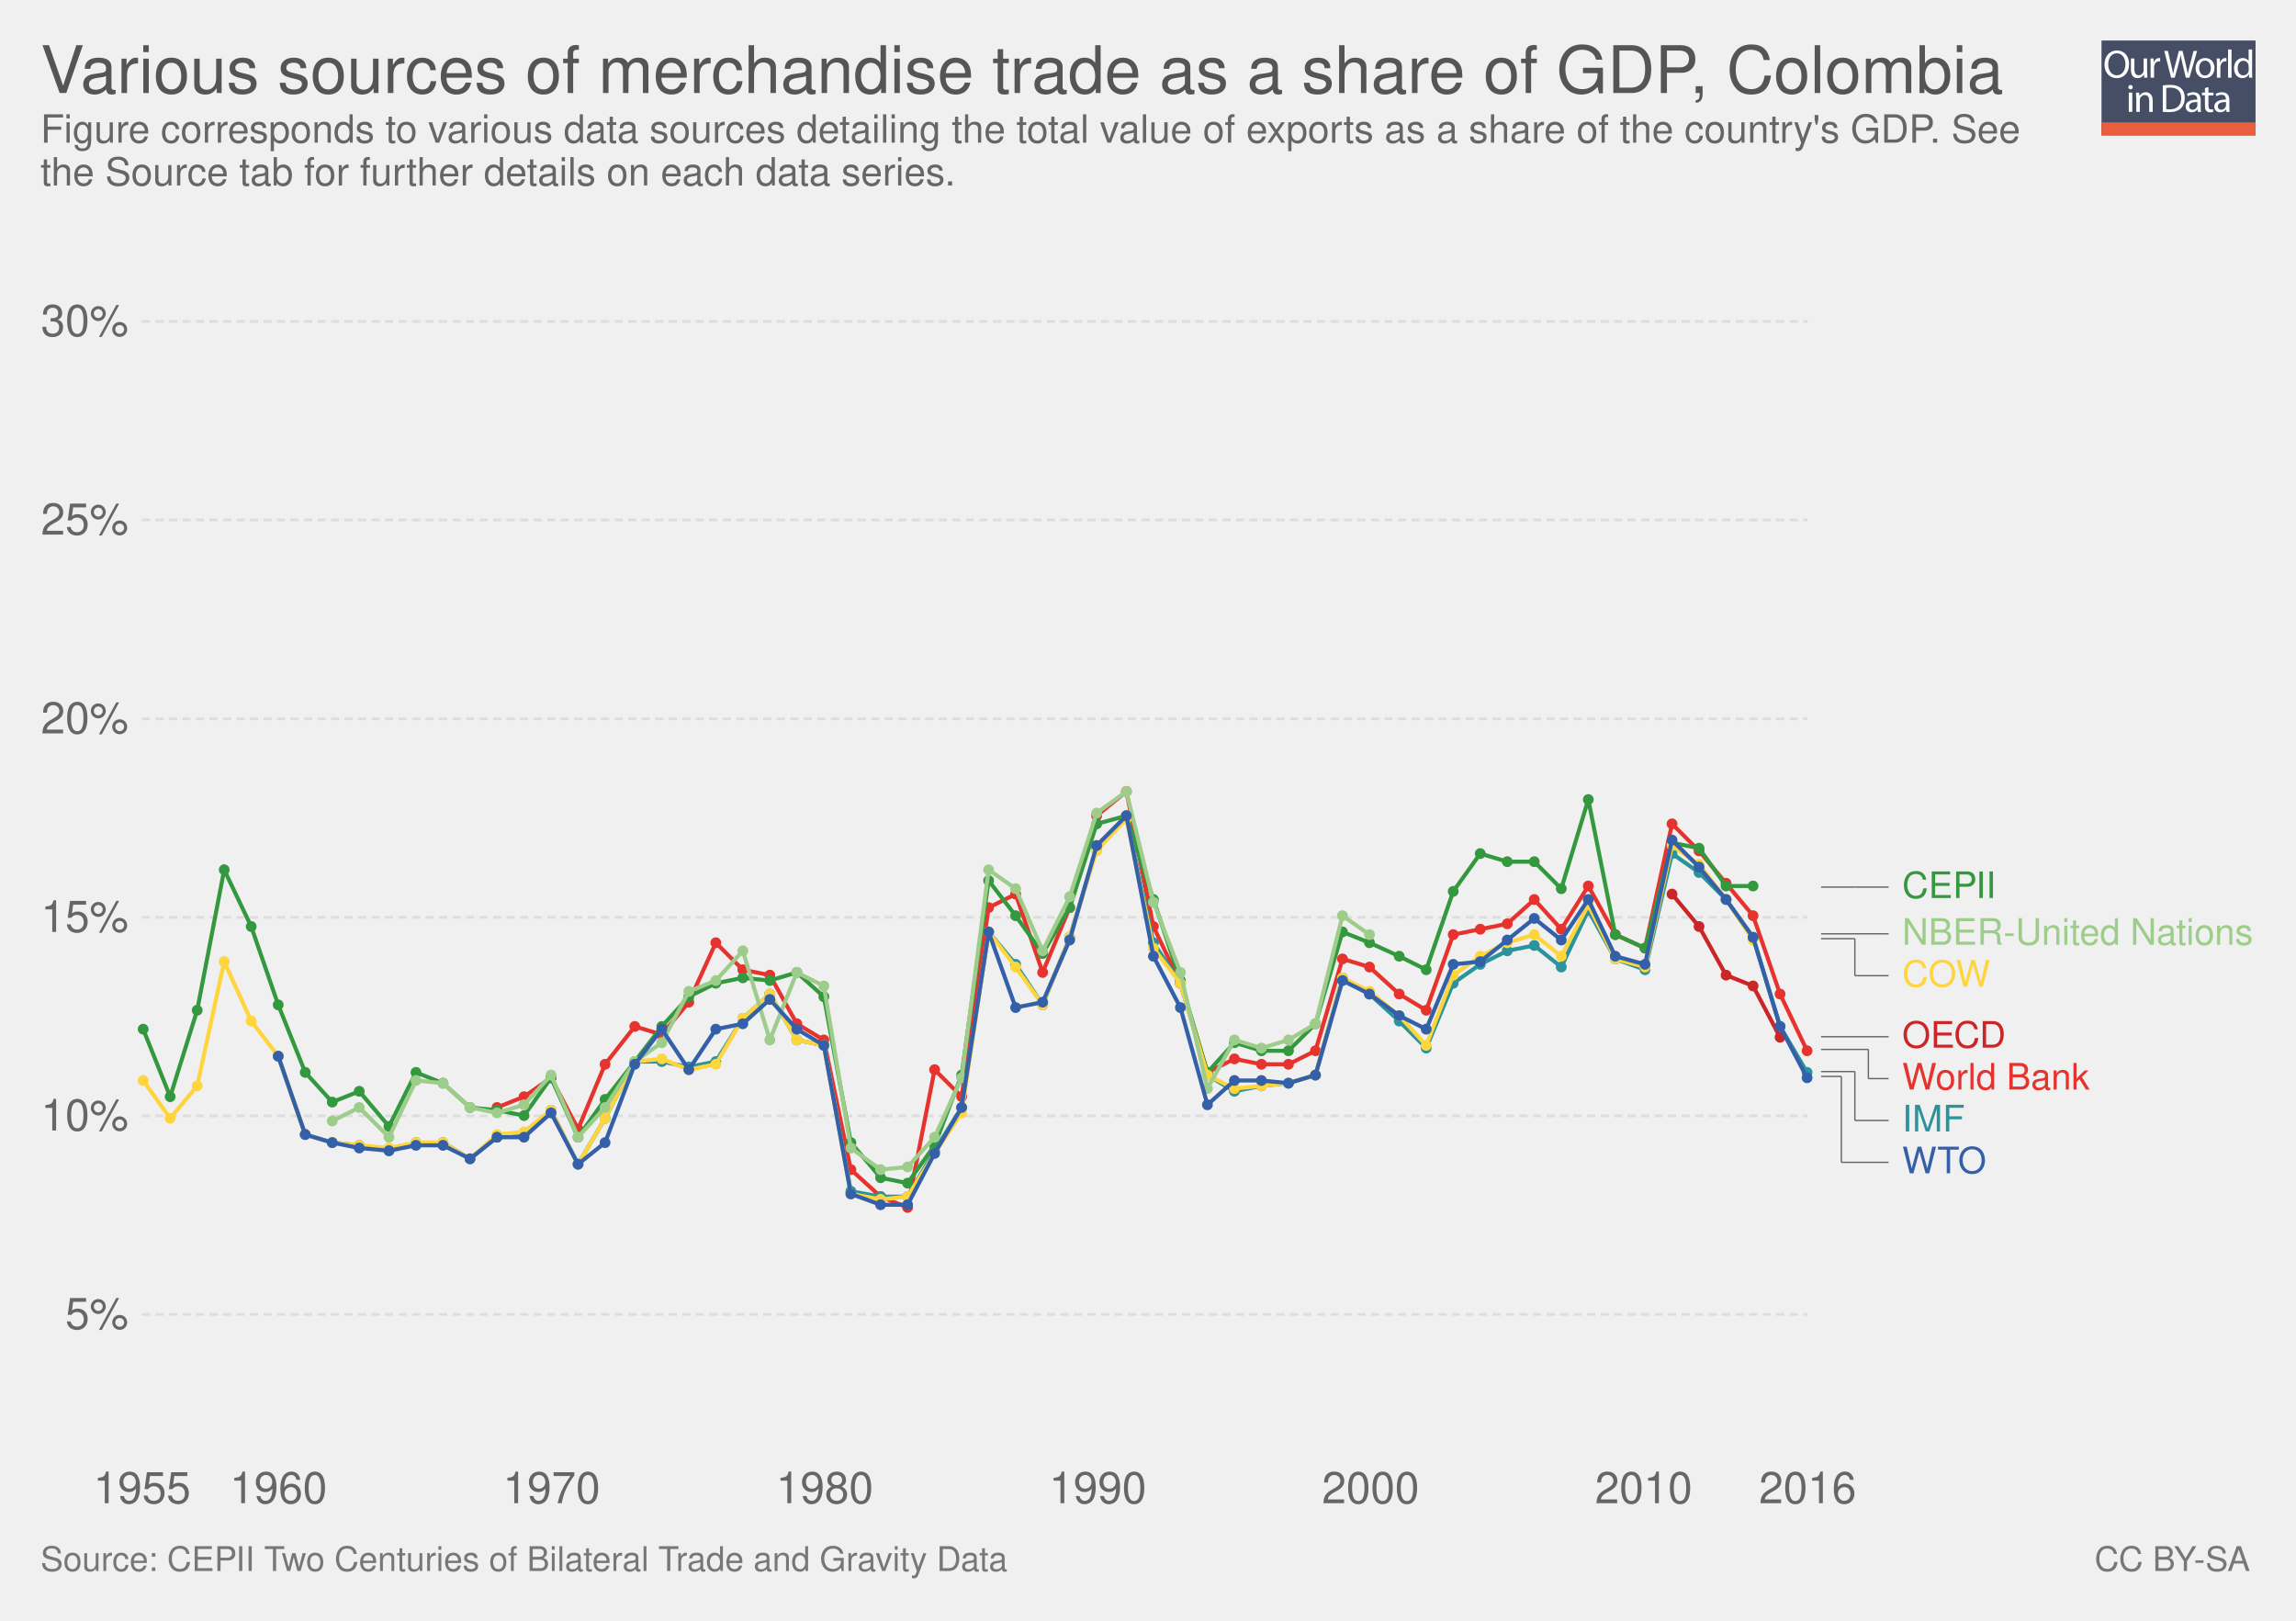
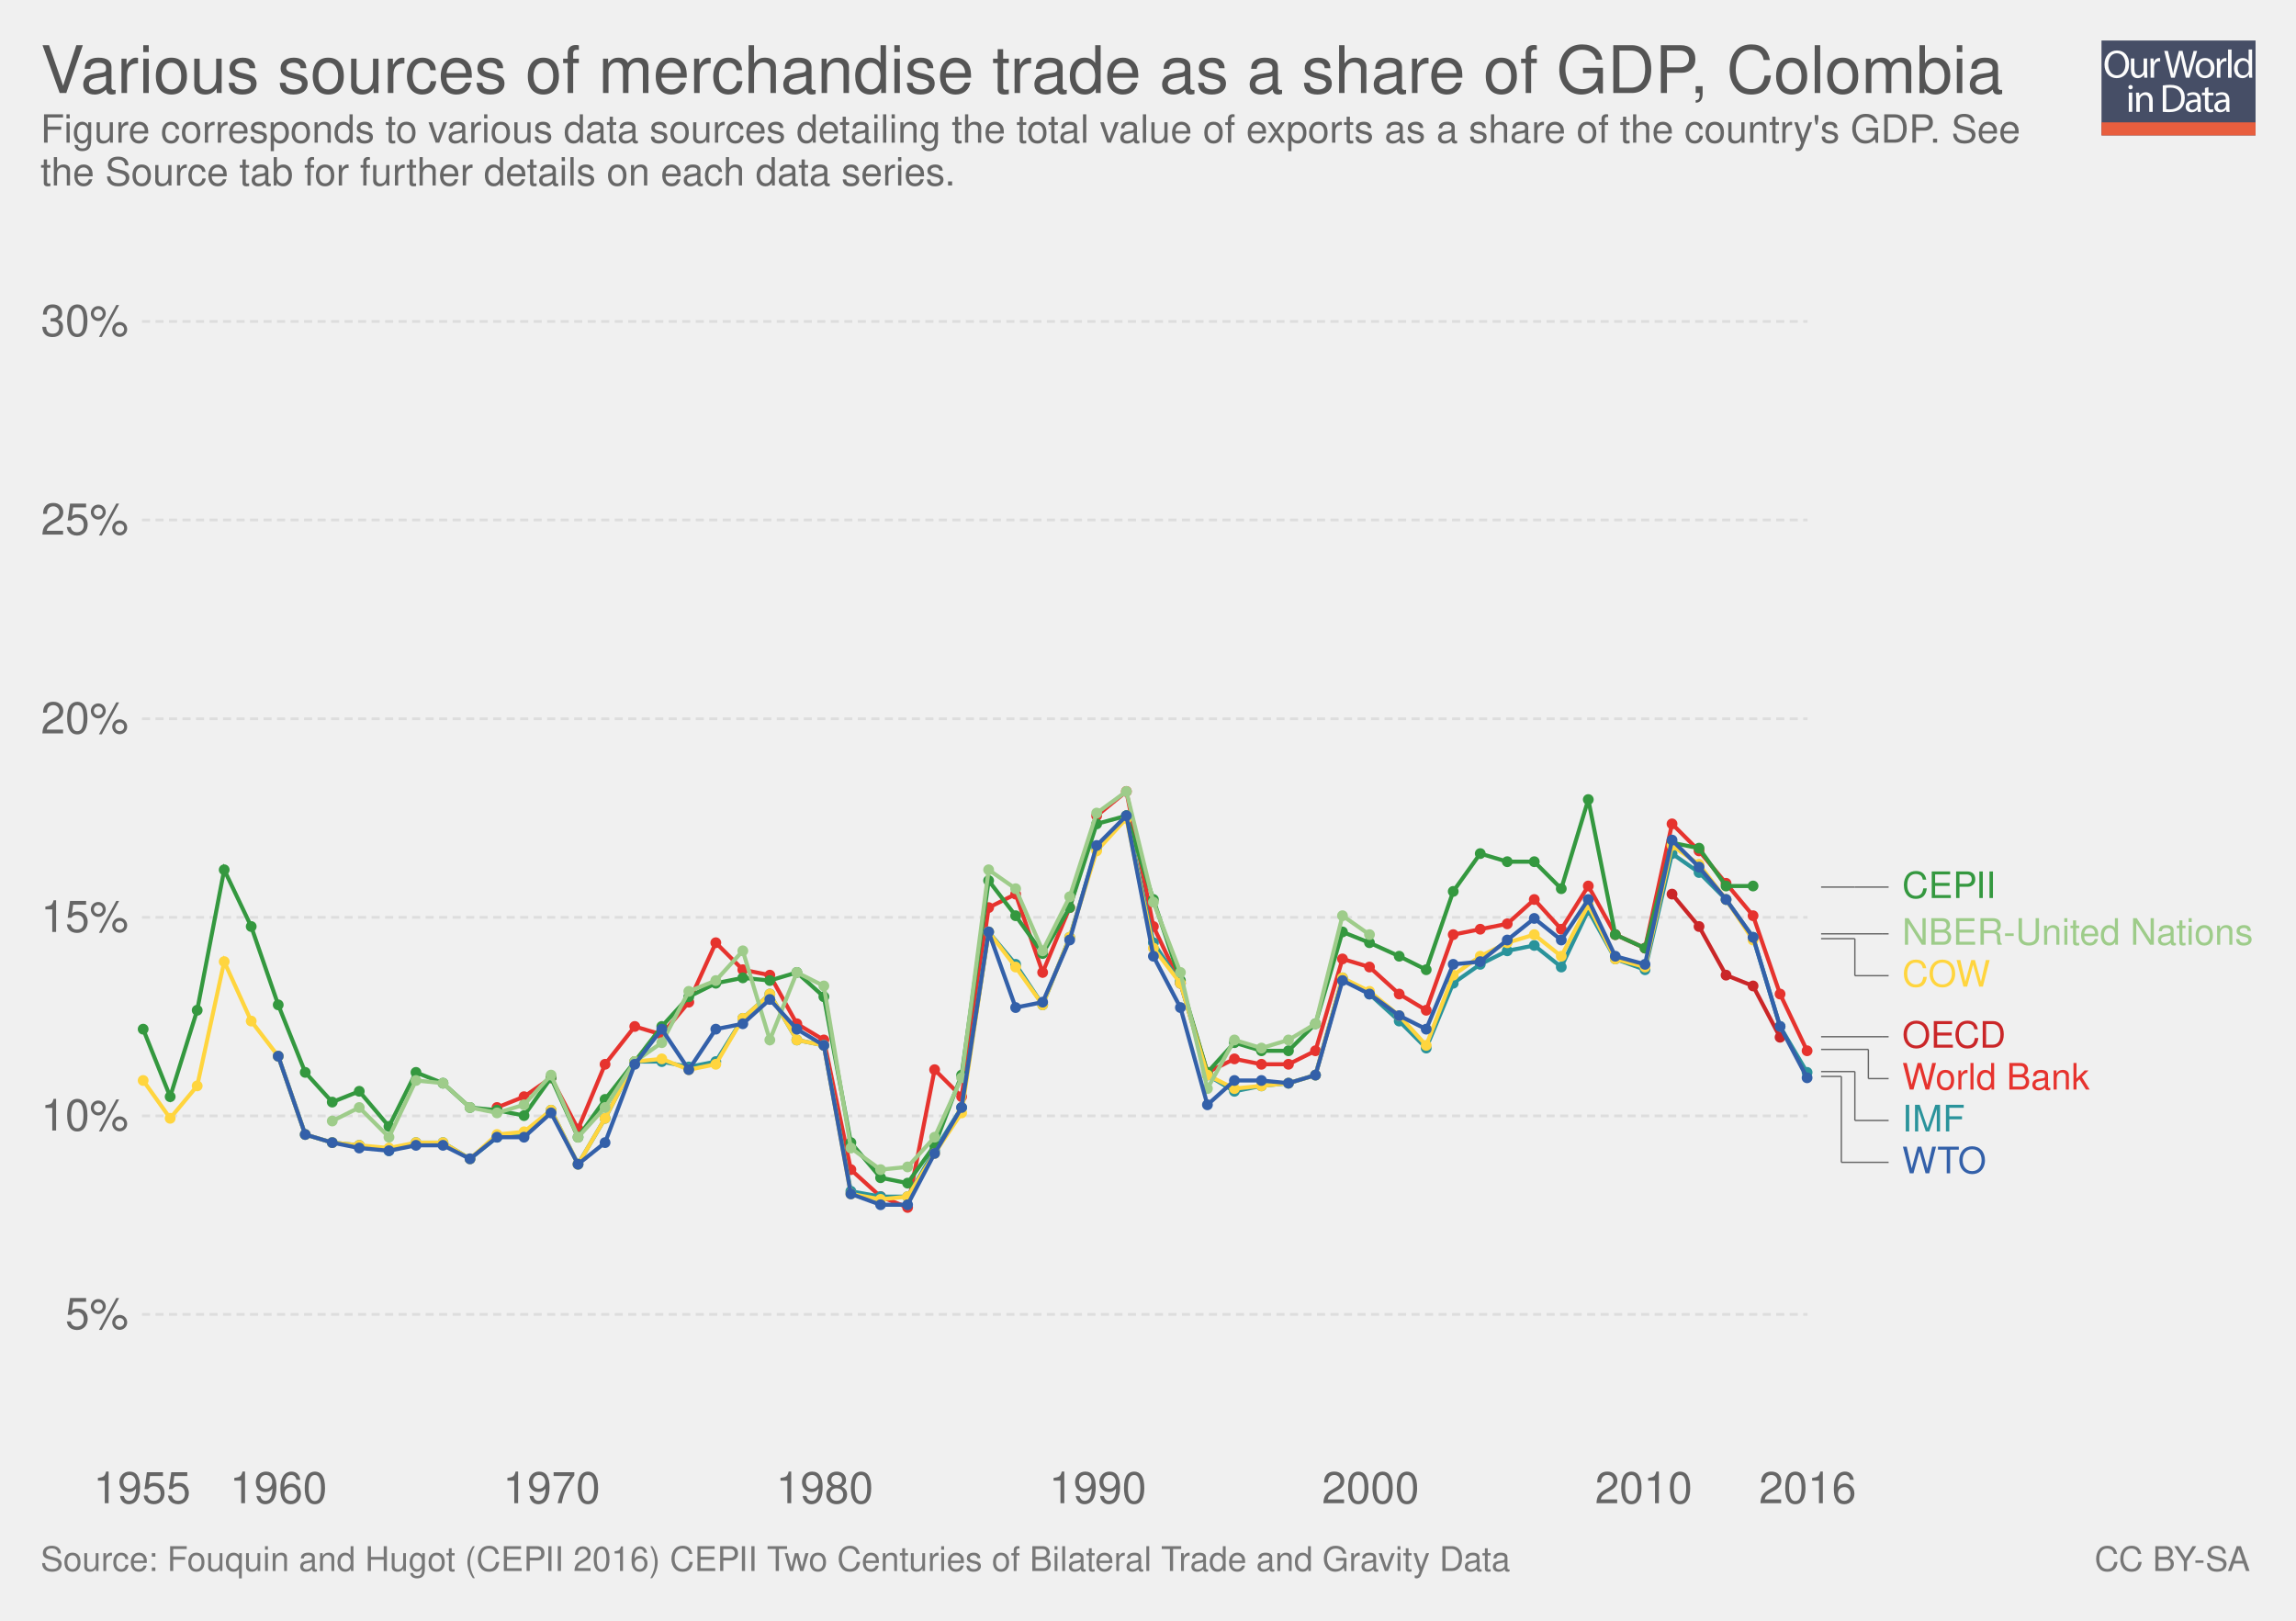
<svg xmlns="http://www.w3.org/2000/svg" xmlns:xlink="http://www.w3.org/1999/xlink" version="1.1" style="font-family: 'Helvetica Neue', Helvetica, Arial, sans-serif; font-size: 18px; background-color: white; text-rendering: optimizeLegibility; -webkit-font-smoothing: antialiased;" width="850" height="600">
  <g class="ChartTab">
    <g class="HeaderView">
      <g opacity="0.8" transform="translate(778, 15) scale(0.27)">
        <a xlink:href="https://ourworldindata.org" target="_blank">
          <g>
            <rect x="0" y="0" fill="#1B2543" width="211.2" height="130.1" />
            <rect x="0" y="112.2" fill="#E63912" width="211.2" height="17.9" />
            <g>
              <rect x="1.2" y="12.3" fill="none" width="210.2" height="99.2" />
              <path fill="#FFFFFF" d="M37.8,32.2c0,12.7-7.7,19.4-17.1,19.4c-9.7,0-16.6-7.5-16.6-18.7c0-11.7,7.3-19.3,17.1-19.3 C31.3,13.7,37.8,21.3,37.8,32.2z M9.2,32.8c0,7.9,4.3,14.9,11.8,14.9c7.5,0,11.8-6.9,11.8-15.3c0-7.3-3.8-14.9-11.8-14.9 C13.1,17.5,9.2,24.8,9.2,32.8z" />
              <path fill="#FFFFFF" d="M62.7,43.8c0,2.7,0.1,5.1,0.2,7.2h-4.3l-0.3-4.3h-0.1c-1.3,2.1-4,4.9-8.8,4.9c-4.2,0-9.1-2.3-9.1-11.6 V24.6h4.8v14.6c0,5,1.5,8.4,5.9,8.4c3.2,0,5.5-2.2,6.3-4.4c0.3-0.7,0.4-1.6,0.4-2.5V24.6h4.8V43.8z" />
              <path fill="#FFFFFF" d="M67.3,32.8c0-3.1-0.1-5.8-0.2-8.2h4.2l0.2,5.2h0.2c1.2-3.5,4.1-5.8,7.3-5.8c0.5,0,0.9,0.1,1.4,0.2v4.5 c-0.5-0.1-1-0.2-1.6-0.2c-3.4,0-5.8,2.6-6.5,6.2c-0.1,0.7-0.2,1.4-0.2,2.2V51h-4.8V32.8z" />
              <path fill="#FFFFFF" d="M95.4,51l-9.4-36.8h5l4.4,18.6c1.1,4.6,2.1,9.2,2.7,12.7h0.1c0.6-3.7,1.8-8,3-12.8l4.9-18.5h5l4.5,18.7 c1,4.4,2,8.7,2.6,12.6h0.1c0.8-4,1.8-8.1,3-12.7l4.9-18.5h4.9L120.6,51h-5L111,31.9c-1.1-4.7-1.9-8.3-2.4-12h-0.1 c-0.7,3.7-1.5,7.3-2.8,12L100.4,51H95.4z" />
              <path fill="#FFFFFF" d="M154.9,37.6c0,9.8-6.8,14-13.2,14c-7.2,0-12.7-5.2-12.7-13.6c0-8.8,5.8-14,13.1-14 C149.8,24,154.9,29.5,154.9,37.6z M133.9,37.9c0,5.8,3.3,10.1,8,10.1c4.6,0,8-4.3,8-10.3c0-4.5-2.2-10.1-7.9-10.1 C136.3,27.6,133.9,32.8,133.9,37.9z" />
              <path fill="#FFFFFF" d="M158.2,32.8c0-3.1-0.1-5.8-0.2-8.2h4.2l0.2,5.2h0.2c1.2-3.5,4.1-5.8,7.3-5.8c0.5,0,0.9,0.1,1.4,0.2v4.5 c-0.5-0.1-1-0.2-1.6-0.2c-3.4,0-5.8,2.6-6.5,6.2c-0.1,0.7-0.2,1.4-0.2,2.2V51h-4.8V32.8z" />
              <path fill="#FFFFFF" d="M173.5,12.3h4.8V51h-4.8V12.3z" />
              <path fill="#FFFFFF" d="M206.5,12.3v31.9c0,2.3,0.1,5,0.2,6.8h-4.3l-0.2-4.6H202c-1.5,2.9-4.7,5.2-9,5.2 c-6.4,0-11.3-5.4-11.3-13.4c-0.1-8.8,5.4-14.2,11.9-14.2c4,0,6.8,1.9,8,4h0.1V12.3H206.5z M201.7,35.4c0-0.6-0.1-1.4-0.2-2 c-0.7-3.1-3.3-5.6-6.9-5.6c-5,0-7.9,4.4-7.9,10.2c0,5.3,2.6,9.8,7.8,9.8c3.2,0,6.2-2.1,7.1-5.7c0.2-0.7,0.2-1.3,0.2-2.1V35.4z" />
              <path fill="#FFFFFF" d="M42.8,64c0.1,1.6-1.1,2.9-3.1,2.9c-1.7,0-2.9-1.3-2.9-2.9c0-1.7,1.3-3,3-3C41.7,61,42.8,62.3,42.8,64z M37.4,97.8V71.4h4.8v26.4H37.4z" />
              <path fill="#FFFFFF" d="M47.5,78.6c0-2.7-0.1-5-0.2-7.1h4.3l0.3,4.4h0.1c1.3-2.5,4.4-5,8.8-5c3.7,0,9.4,2.2,9.4,11.2v15.8h-4.8 V82.6c0-4.3-1.6-7.8-6.1-7.8c-3.2,0-5.6,2.2-6.5,4.9c-0.2,0.6-0.3,1.4-0.3,2.2v15.9h-4.8V78.6z" />
              <path fill="#FFFFFF" d="M84,61.6c2.9-0.4,6.3-0.8,10.1-0.8c6.8,0,11.7,1.6,14.9,4.6c3.3,3,5.2,7.3,5.2,13.2c0,6-1.9,10.9-5.3,14.3 c-3.4,3.4-9.1,5.3-16.3,5.3c-3.4,0-6.2-0.2-8.6-0.4V61.6z M88.8,94.1c1.2,0.2,3,0.3,4.8,0.3c10.2,0,15.7-5.7,15.7-15.6 c0.1-8.7-4.9-14.2-14.9-14.2c-2.5,0-4.3,0.2-5.6,0.5V94.1z" />
              <path fill="#FFFFFF" d="M132.1,97.8l-0.4-3.3h-0.2c-1.5,2.1-4.3,3.9-8.1,3.9c-5.4,0-8.1-3.8-8.1-7.6c0-6.4,5.7-9.9,15.9-9.8v-0.5 c0-2.2-0.6-6.1-6-6.1c-2.5,0-5,0.8-6.9,2l-1.1-3.2c2.2-1.4,5.4-2.3,8.7-2.3c8.1,0,10.1,5.5,10.1,10.8v9.9c0,2.3,0.1,4.5,0.4,6.3 H132.1z M131.4,84.4c-5.3-0.1-11.2,0.8-11.2,5.9c0,3.1,2.1,4.6,4.5,4.6c3.4,0,5.6-2.2,6.4-4.4c0.2-0.5,0.3-1,0.3-1.5V84.4z" />
              <path fill="#FFFFFF" d="M146.6,63.9v7.6h6.9v3.7h-6.9v14.2c0,3.3,0.9,5.1,3.6,5.1c1.3,0,2.2-0.2,2.8-0.3l0.2,3.6 c-0.9,0.4-2.4,0.7-4.3,0.7c-2.2,0-4-0.7-5.2-2c-1.4-1.4-1.9-3.8-1.9-6.9V75.1h-4.1v-3.7h4.1v-6.3L146.6,63.9z" />
              <path fill="#FFFFFF" d="M171.4,97.8l-0.4-3.3h-0.2c-1.5,2.1-4.3,3.9-8.1,3.9c-5.4,0-8.1-3.8-8.1-7.6c0-6.4,5.7-9.9,15.9-9.8v-0.5 c0-2.2-0.6-6.1-6-6.1c-2.5,0-5,0.8-6.9,2l-1.1-3.2c2.2-1.4,5.4-2.3,8.7-2.3c8.1,0,10.1,5.5,10.1,10.8v9.9c0,2.3,0.1,4.5,0.4,6.3 H171.4z M170.7,84.4c-5.3-0.1-11.2,0.8-11.2,5.9c0,3.1,2.1,4.6,4.5,4.6c3.4,0,5.6-2.2,6.4-4.4c0.2-0.5,0.3-1,0.3-1.5V84.4z" />
            </g>
          </g>
        </a>
      </g>
      <a href="https://ourworldindata.org/grapher/various-sources-of-the-total-value-of-exports-as-a-share-of-gdp" target="_blank">
        <text font-size="24.30" x="15.0" y="34.4" fill="#555">
          <tspan x="15" y="34.44">Various sources of merchandise trade as a share of GDP, Colombia</tspan>
        </text>
      </a>
      <text font-size="14.40" x="15.0" y="52.8" fill="#666">
        <tspan x="15" y="52.82">Figure corresponds to various data sources detailing the total value of exports as a share of the country's GDP. See</tspan>
        <tspan x="15" y="68.66">the Source tab for further details on each data series.</tspan>
      </text>
    </g>
    <g class="LineChart">
      <defs>
        <clipPath id="boundsClip-1">
          <rect x="42.562" y="0" width="830" height="930.6" />
        </clipPath>
      </defs>
      <g class="AxisBoxView">
        <g class="HorizontalAxis">
          <text x="52.6" y="556.5" fill="#666" text-anchor="middle" font-size="16.2">1955</text>
          <text x="103.1" y="556.5" fill="#666" text-anchor="middle" font-size="16.2">1960</text>
          <text x="204.2" y="556.5" fill="#666" text-anchor="middle" font-size="16.2">1970</text>
          <text x="305.3" y="556.5" fill="#666" text-anchor="middle" font-size="16.2">1980</text>
          <text x="406.4" y="556.5" fill="#666" text-anchor="middle" font-size="16.2">1990</text>
          <text x="507.4" y="556.5" fill="#666" text-anchor="middle" font-size="16.2">2000</text>
          <text x="608.5" y="556.5" fill="#666" text-anchor="middle" font-size="16.2">2010</text>
          <text x="669.2" y="556.5" fill="#666" text-anchor="middle" font-size="16.2">2016</text>
        </g>
        <g class="VerticalAxis">
          <text x="47.56" y="486.6" fill="#666" dominant-baseline="middle" text-anchor="end" font-size="16.2">5%</text>
          <text x="47.56" y="413.1" fill="#666" dominant-baseline="middle" text-anchor="end" font-size="16.2">10%</text>
          <text x="47.56" y="339.6" fill="#666" dominant-baseline="middle" text-anchor="end" font-size="16.2">15%</text>
          <text x="47.56" y="266.1" fill="#666" dominant-baseline="middle" text-anchor="end" font-size="16.2">20%</text>
          <text x="47.56" y="192.5" fill="#666" dominant-baseline="middle" text-anchor="end" font-size="16.2">25%</text>
          <text x="47.56" y="119" fill="#666" dominant-baseline="middle" text-anchor="end" font-size="16.2">30%</text>
        </g>
        <g class="AxisGridLines">
          <line x1="52.56" y1="486.6" x2="669.18" y2="486.6" stroke="#ddd" stroke-dasharray="3,2" />
          <line x1="52.56" y1="413.1" x2="669.18" y2="413.1" stroke="#ddd" stroke-dasharray="3,2" />
          <line x1="52.56" y1="339.6" x2="669.18" y2="339.6" stroke="#ddd" stroke-dasharray="3,2" />
          <line x1="52.56" y1="266.1" x2="669.18" y2="266.1" stroke="#ddd" stroke-dasharray="3,2" />
          <line x1="52.56" y1="192.5" x2="669.18" y2="192.5" stroke="#ddd" stroke-dasharray="3,2" />
          <line x1="52.56" y1="119" x2="669.18" y2="119" stroke="#ddd" stroke-dasharray="3,2" />
        </g>
      </g>
      <g clip-path="url(#boundsClip-1)">
        <g class="HeightedLegend clickable">
          <g class="legendMark">
            <g class="indicator">
              <line x1="674.185" y1="328.4" x2="686.685" y2="328.4" stroke="#666" stroke-width="0.5" />
              <line x1="686.685" y1="328.4" x2="686.685" y2="328.4" stroke="#666" stroke-width="0.5" />
              <line x1="686.685" y1="328.4" x2="699.185" y2="328.4" stroke="#666" stroke-width="0.5" />
            </g>
            <rect x="669.185" y="321.65" width="70.37" height="13.5" fill="#fff" opacity="0" />
            <text font-size="13.50" x="704.2" y="332.4" fill="#34983f">
              <tspan x="704.185" y="332.45">CEPII</tspan>
            </text>
          </g>
          <g class="legendMark">
            <g class="indicator">
              <line x1="674.185" y1="345.7" x2="696.685" y2="345.7" stroke="#666" stroke-width="0.5" />
              <line x1="696.685" y1="345.7" x2="696.685" y2="345.7" stroke="#666" stroke-width="0.5" />
              <line x1="696.685" y1="345.7" x2="699.185" y2="345.7" stroke="#666" stroke-width="0.5" />
            </g>
            <rect x="669.185" y="338.95" width="165.815" height="13.5" fill="#fff" opacity="0" />
            <text font-size="13.50" x="704.2" y="349.8" fill="#9ecc8a">
              <tspan x="704.185" y="349.75">NBER-United Nations</tspan>
            </text>
          </g>
          <g class="legendMark">
            <g class="indicator">
              <line x1="674.185" y1="347.5" x2="686.685" y2="347.5" stroke="#666" stroke-width="0.5" />
              <line x1="686.685" y1="347.5" x2="686.685" y2="361.2" stroke="#666" stroke-width="0.5" />
              <line x1="686.685" y1="361.2" x2="699.185" y2="361.2" stroke="#666" stroke-width="0.5" />
            </g>
            <rect x="669.185" y="354.45" width="67.94" height="13.5" fill="#fff" opacity="0" />
            <text font-size="13.50" x="704.2" y="365.3" fill="#ffd53e">
              <tspan x="704.185" y="365.25">COW</tspan>
            </text>
          </g>
          <g class="legendMark">
            <g class="indicator">
              <line x1="674.185" y1="383.8" x2="696.685" y2="383.8" stroke="#666" stroke-width="0.5" />
              <line x1="696.685" y1="383.8" x2="696.685" y2="383.8" stroke="#666" stroke-width="0.5" />
              <line x1="696.685" y1="383.8" x2="699.185" y2="383.8" stroke="#666" stroke-width="0.5" />
            </g>
            <rect x="669.185" y="377.05" width="74.015" height="13.5" fill="#fff" opacity="0" />
            <text font-size="13.50" x="704.2" y="387.9" fill="#ca2628">
              <tspan x="704.185" y="387.85">OECD</tspan>
            </text>
          </g>
          <g class="legendMark">
            <g class="indicator">
              <line x1="674.185" y1="388.5" x2="691.685" y2="388.5" stroke="#666" stroke-width="0.5" />
              <line x1="691.685" y1="388.5" x2="691.685" y2="399.3" stroke="#666" stroke-width="0.5" />
              <line x1="691.685" y1="399.3" x2="699.185" y2="399.3" stroke="#666" stroke-width="0.5" />
            </g>
            <rect x="669.185" y="392.55" width="104.93" height="13.5" fill="#fff" opacity="0" />
            <text font-size="13.50" x="704.2" y="403.4" fill="#e6332e">
              <tspan x="704.185" y="403.35">World Bank</tspan>
            </text>
          </g>
          <g class="legendMark">
            <g class="indicator">
              <line x1="674.185" y1="396.7" x2="686.685" y2="396.7" stroke="#666" stroke-width="0.5" />
              <line x1="686.685" y1="396.7" x2="686.685" y2="414.8" stroke="#666" stroke-width="0.5" />
              <line x1="686.685" y1="414.8" x2="699.185" y2="414.8" stroke="#666" stroke-width="0.5" />
            </g>
            <rect x="669.185" y="408.05" width="58.22" height="13.5" fill="#fff" opacity="0" />
            <text font-size="13.50" x="704.2" y="418.9" fill="#2a939b">
              <tspan x="704.185" y="418.85">IMF</tspan>
            </text>
          </g>
          <g class="legendMark">
            <g class="indicator">
              <line x1="674.185" y1="398.5" x2="681.685" y2="398.5" stroke="#666" stroke-width="0.5" />
              <line x1="681.685" y1="398.5" x2="681.685" y2="430.3" stroke="#666" stroke-width="0.5" />
              <line x1="681.685" y1="430.3" x2="699.185" y2="430.3" stroke="#666" stroke-width="0.5" />
            </g>
            <rect x="669.185" y="423.55" width="66.455" height="13.5" fill="#fff" opacity="0" />
            <text font-size="13.50" x="704.2" y="434.4" fill="#3360a9">
              <tspan x="704.185" y="434.35">WTO</tspan>
            </text>
          </g>
        </g>
        <g class="Lines">
          <rect x="53" y="91" width="617" height="444" fill="rgba(255,255,255,0)" opacity="0" />
          <g class="key-Colombia_2">
            <path stroke="#e6332e" stroke-linecap="round" d="M184 410L194 406L204 399L214 418L224 394L235 380L245 383L255 371L265 349L275 359L285 361L295 379L305 385L315 433L326 443L336 447L346 396L356 406L366 336L376 331L386 360L396 336L406 302L417 293L427 343L437 364L447 397L457 392L467 394L477 394L487 389L497 355L507 358L518 368L528 374L538 346L548 344L558 342L568 333L578 344L588 328L598 346L609 351L619 305L629 315L639 327L649 339L659 368L669 389" fill="none" stroke-width="1.5" />
            <g fill="#e6332e">
              <circle cx="184" cy="410" r="2" />
              <circle cx="194" cy="406" r="2" />
              <circle cx="204" cy="399" r="2" />
              <circle cx="214" cy="418" r="2" />
              <circle cx="224" cy="394" r="2" />
              <circle cx="235" cy="380" r="2" />
              <circle cx="245" cy="383" r="2" />
              <circle cx="255" cy="371" r="2" />
              <circle cx="265" cy="349" r="2" />
              <circle cx="275" cy="359" r="2" />
              <circle cx="285" cy="361" r="2" />
              <circle cx="295" cy="379" r="2" />
              <circle cx="305" cy="385" r="2" />
              <circle cx="315" cy="433" r="2" />
              <circle cx="326" cy="443" r="2" />
              <circle cx="336" cy="447" r="2" />
              <circle cx="346" cy="396" r="2" />
              <circle cx="356" cy="406" r="2" />
              <circle cx="366" cy="336" r="2" />
              <circle cx="376" cy="331" r="2" />
              <circle cx="386" cy="360" r="2" />
              <circle cx="396" cy="336" r="2" />
              <circle cx="406" cy="302" r="2" />
              <circle cx="417" cy="293" r="2" />
              <circle cx="427" cy="343" r="2" />
              <circle cx="437" cy="364" r="2" />
              <circle cx="447" cy="397" r="2" />
              <circle cx="457" cy="392" r="2" />
              <circle cx="467" cy="394" r="2" />
              <circle cx="477" cy="394" r="2" />
              <circle cx="487" cy="389" r="2" />
              <circle cx="497" cy="355" r="2" />
              <circle cx="507" cy="358" r="2" />
              <circle cx="518" cy="368" r="2" />
              <circle cx="528" cy="374" r="2" />
              <circle cx="538" cy="346" r="2" />
              <circle cx="548" cy="344" r="2" />
              <circle cx="558" cy="342" r="2" />
              <circle cx="568" cy="333" r="2" />
              <circle cx="578" cy="344" r="2" />
              <circle cx="588" cy="328" r="2" />
              <circle cx="598" cy="346" r="2" />
              <circle cx="609" cy="351" r="2" />
              <circle cx="619" cy="305" r="2" />
              <circle cx="629" cy="315" r="2" />
              <circle cx="639" cy="327" r="2" />
              <circle cx="649" cy="339" r="2" />
              <circle cx="659" cy="368" r="2" />
              <circle cx="669" cy="389" r="2" />
            </g>
          </g>
          <g class="key-Colombia_6">
            <path stroke="#2a939b" stroke-linecap="round" d="M103 391L113 420L123 423L133 424L144 426L154 423L164 423L174 429L184 421L194 420L204 411L214 431L224 414L235 393L245 393L255 395L265 393L275 377L285 368L295 385L305 387L315 441L326 443L336 443L346 426L356 410L366 345L376 357L386 372L396 347L406 314L417 302L427 349L437 364L447 398L457 404L467 402L477 401L487 398L497 362L507 368L518 378L528 388L538 364L548 357L558 352L568 350L578 358L588 337L598 355L609 359L619 316L629 323L639 333L649 347L659 380L669 397" fill="none" stroke-width="1.5" />
            <g fill="#2a939b">
              <circle cx="103" cy="391" r="2" />
              <circle cx="113" cy="420" r="2" />
              <circle cx="123" cy="423" r="2" />
              <circle cx="133" cy="424" r="2" />
              <circle cx="144" cy="426" r="2" />
              <circle cx="154" cy="423" r="2" />
              <circle cx="164" cy="423" r="2" />
              <circle cx="174" cy="429" r="2" />
              <circle cx="184" cy="421" r="2" />
              <circle cx="194" cy="420" r="2" />
              <circle cx="204" cy="411" r="2" />
              <circle cx="214" cy="431" r="2" />
              <circle cx="224" cy="414" r="2" />
              <circle cx="235" cy="393" r="2" />
              <circle cx="245" cy="393" r="2" />
              <circle cx="255" cy="395" r="2" />
              <circle cx="265" cy="393" r="2" />
              <circle cx="275" cy="377" r="2" />
              <circle cx="285" cy="368" r="2" />
              <circle cx="295" cy="385" r="2" />
              <circle cx="305" cy="387" r="2" />
              <circle cx="315" cy="441" r="2" />
              <circle cx="326" cy="443" r="2" />
              <circle cx="336" cy="443" r="2" />
              <circle cx="346" cy="426" r="2" />
              <circle cx="356" cy="410" r="2" />
              <circle cx="366" cy="345" r="2" />
              <circle cx="376" cy="357" r="2" />
              <circle cx="386" cy="372" r="2" />
              <circle cx="396" cy="347" r="2" />
              <circle cx="406" cy="314" r="2" />
              <circle cx="417" cy="302" r="2" />
              <circle cx="427" cy="349" r="2" />
              <circle cx="437" cy="364" r="2" />
              <circle cx="447" cy="398" r="2" />
              <circle cx="457" cy="404" r="2" />
              <circle cx="467" cy="402" r="2" />
              <circle cx="477" cy="401" r="2" />
              <circle cx="487" cy="398" r="2" />
              <circle cx="497" cy="362" r="2" />
              <circle cx="507" cy="368" r="2" />
              <circle cx="518" cy="378" r="2" />
              <circle cx="528" cy="388" r="2" />
              <circle cx="538" cy="364" r="2" />
              <circle cx="548" cy="357" r="2" />
              <circle cx="558" cy="352" r="2" />
              <circle cx="568" cy="350" r="2" />
              <circle cx="578" cy="358" r="2" />
              <circle cx="588" cy="337" r="2" />
              <circle cx="598" cy="355" r="2" />
              <circle cx="609" cy="359" r="2" />
              <circle cx="619" cy="316" r="2" />
              <circle cx="629" cy="323" r="2" />
              <circle cx="639" cy="333" r="2" />
              <circle cx="649" cy="347" r="2" />
              <circle cx="659" cy="380" r="2" />
              <circle cx="669" cy="397" r="2" />
            </g>
          </g>
          <g class="key-Colombia_7">
            <path stroke="#34983f" stroke-linecap="round" d="M53 381L63 406L73 374L83 322L93 343L103 372L113 397L123 408L133 404L144 417L154 397L164 401L174 410L184 411L194 413L204 399L214 421L224 407L235 393L245 380L255 369L265 364L275 362L285 363L295 360L305 369L315 423L326 436L336 438L346 424L356 398L366 326L376 339L386 353L396 336L406 305L417 302L427 333L437 363L447 397L457 386L467 389L477 389L487 379L497 345L507 349L518 354L528 359L538 330L548 316L558 319L568 319L578 329L588 296L598 346L609 351L619 312L629 314L639 328L649 328" fill="none" stroke-width="1.5" />
            <g fill="#34983f">
              <circle cx="53" cy="381" r="2" />
              <circle cx="63" cy="406" r="2" />
              <circle cx="73" cy="374" r="2" />
              <circle cx="83" cy="322" r="2" />
              <circle cx="93" cy="343" r="2" />
              <circle cx="103" cy="372" r="2" />
              <circle cx="113" cy="397" r="2" />
              <circle cx="123" cy="408" r="2" />
              <circle cx="133" cy="404" r="2" />
              <circle cx="144" cy="417" r="2" />
              <circle cx="154" cy="397" r="2" />
              <circle cx="164" cy="401" r="2" />
              <circle cx="174" cy="410" r="2" />
              <circle cx="184" cy="411" r="2" />
              <circle cx="194" cy="413" r="2" />
              <circle cx="204" cy="399" r="2" />
              <circle cx="214" cy="421" r="2" />
              <circle cx="224" cy="407" r="2" />
              <circle cx="235" cy="393" r="2" />
              <circle cx="245" cy="380" r="2" />
              <circle cx="255" cy="369" r="2" />
              <circle cx="265" cy="364" r="2" />
              <circle cx="275" cy="362" r="2" />
              <circle cx="285" cy="363" r="2" />
              <circle cx="295" cy="360" r="2" />
              <circle cx="305" cy="369" r="2" />
              <circle cx="315" cy="423" r="2" />
              <circle cx="326" cy="436" r="2" />
              <circle cx="336" cy="438" r="2" />
              <circle cx="346" cy="424" r="2" />
              <circle cx="356" cy="398" r="2" />
              <circle cx="366" cy="326" r="2" />
              <circle cx="376" cy="339" r="2" />
              <circle cx="386" cy="353" r="2" />
              <circle cx="396" cy="336" r="2" />
              <circle cx="406" cy="305" r="2" />
              <circle cx="417" cy="302" r="2" />
              <circle cx="427" cy="333" r="2" />
              <circle cx="437" cy="363" r="2" />
              <circle cx="447" cy="397" r="2" />
              <circle cx="457" cy="386" r="2" />
              <circle cx="467" cy="389" r="2" />
              <circle cx="477" cy="389" r="2" />
              <circle cx="487" cy="379" r="2" />
              <circle cx="497" cy="345" r="2" />
              <circle cx="507" cy="349" r="2" />
              <circle cx="518" cy="354" r="2" />
              <circle cx="528" cy="359" r="2" />
              <circle cx="538" cy="330" r="2" />
              <circle cx="548" cy="316" r="2" />
              <circle cx="558" cy="319" r="2" />
              <circle cx="568" cy="319" r="2" />
              <circle cx="578" cy="329" r="2" />
              <circle cx="588" cy="296" r="2" />
              <circle cx="598" cy="346" r="2" />
              <circle cx="609" cy="351" r="2" />
              <circle cx="619" cy="312" r="2" />
              <circle cx="629" cy="314" r="2" />
              <circle cx="639" cy="328" r="2" />
              <circle cx="649" cy="328" r="2" />
            </g>
          </g>
          <g class="key-Colombia_5">
            <path stroke="#ffd53e" stroke-linecap="round" d="M53 400L63 414L73 402L83 356L93 378L103 391L113 420L123 423L133 424L144 425L154 423L164 423L174 429L184 420L194 419L204 411L214 431L224 414L235 393L245 392L255 396L265 394L275 377L285 368L295 385L305 387L315 442L326 444L336 443L346 427L356 412L366 345L376 358L386 372L396 347L406 315L417 303L427 351L437 364L447 398L457 403L467 402L477 401L487 398L497 362L507 367L518 376L528 387L538 361L548 354L558 349L568 346L578 354L588 335L598 355L609 358L619 313L629 320L639 333L649 348" fill="none" stroke-width="1.5" />
            <g fill="#ffd53e">
              <circle cx="53" cy="400" r="2" />
              <circle cx="63" cy="414" r="2" />
              <circle cx="73" cy="402" r="2" />
              <circle cx="83" cy="356" r="2" />
              <circle cx="93" cy="378" r="2" />
              <circle cx="103" cy="391" r="2" />
              <circle cx="113" cy="420" r="2" />
              <circle cx="123" cy="423" r="2" />
              <circle cx="133" cy="424" r="2" />
              <circle cx="144" cy="425" r="2" />
              <circle cx="154" cy="423" r="2" />
              <circle cx="164" cy="423" r="2" />
              <circle cx="174" cy="429" r="2" />
              <circle cx="184" cy="420" r="2" />
              <circle cx="194" cy="419" r="2" />
              <circle cx="204" cy="411" r="2" />
              <circle cx="214" cy="431" r="2" />
              <circle cx="224" cy="414" r="2" />
              <circle cx="235" cy="393" r="2" />
              <circle cx="245" cy="392" r="2" />
              <circle cx="255" cy="396" r="2" />
              <circle cx="265" cy="394" r="2" />
              <circle cx="275" cy="377" r="2" />
              <circle cx="285" cy="368" r="2" />
              <circle cx="295" cy="385" r="2" />
              <circle cx="305" cy="387" r="2" />
              <circle cx="315" cy="442" r="2" />
              <circle cx="326" cy="444" r="2" />
              <circle cx="336" cy="443" r="2" />
              <circle cx="346" cy="427" r="2" />
              <circle cx="356" cy="412" r="2" />
              <circle cx="366" cy="345" r="2" />
              <circle cx="376" cy="358" r="2" />
              <circle cx="386" cy="372" r="2" />
              <circle cx="396" cy="347" r="2" />
              <circle cx="406" cy="315" r="2" />
              <circle cx="417" cy="303" r="2" />
              <circle cx="427" cy="351" r="2" />
              <circle cx="437" cy="364" r="2" />
              <circle cx="447" cy="398" r="2" />
              <circle cx="457" cy="403" r="2" />
              <circle cx="467" cy="402" r="2" />
              <circle cx="477" cy="401" r="2" />
              <circle cx="487" cy="398" r="2" />
              <circle cx="497" cy="362" r="2" />
              <circle cx="507" cy="367" r="2" />
              <circle cx="518" cy="376" r="2" />
              <circle cx="528" cy="387" r="2" />
              <circle cx="538" cy="361" r="2" />
              <circle cx="548" cy="354" r="2" />
              <circle cx="558" cy="349" r="2" />
              <circle cx="568" cy="346" r="2" />
              <circle cx="578" cy="354" r="2" />
              <circle cx="588" cy="335" r="2" />
              <circle cx="598" cy="355" r="2" />
              <circle cx="609" cy="358" r="2" />
              <circle cx="619" cy="313" r="2" />
              <circle cx="629" cy="320" r="2" />
              <circle cx="639" cy="333" r="2" />
              <circle cx="649" cy="348" r="2" />
            </g>
          </g>
          <g class="key-Colombia_0">
            <path stroke="#9ecc8a" stroke-linecap="round" d="M123 415L133 410L144 421L154 400L164 401L174 410L184 412L194 409L204 398L214 421L224 410L235 393L245 386L255 367L265 363L275 352L285 385L295 360L305 365L315 425L326 433L336 432L346 421L356 399L366 322L376 329L386 352L396 332L406 301L417 293L427 334L437 360L447 403L457 385L467 388L477 385L487 379L497 339L507 346" fill="none" stroke-width="1.5" />
            <g fill="#9ecc8a">
              <circle cx="123" cy="415" r="2" />
              <circle cx="133" cy="410" r="2" />
              <circle cx="144" cy="421" r="2" />
              <circle cx="154" cy="400" r="2" />
              <circle cx="164" cy="401" r="2" />
              <circle cx="174" cy="410" r="2" />
              <circle cx="184" cy="412" r="2" />
              <circle cx="194" cy="409" r="2" />
              <circle cx="204" cy="398" r="2" />
              <circle cx="214" cy="421" r="2" />
              <circle cx="224" cy="410" r="2" />
              <circle cx="235" cy="393" r="2" />
              <circle cx="245" cy="386" r="2" />
              <circle cx="255" cy="367" r="2" />
              <circle cx="265" cy="363" r="2" />
              <circle cx="275" cy="352" r="2" />
              <circle cx="285" cy="385" r="2" />
              <circle cx="295" cy="360" r="2" />
              <circle cx="305" cy="365" r="2" />
              <circle cx="315" cy="425" r="2" />
              <circle cx="326" cy="433" r="2" />
              <circle cx="336" cy="432" r="2" />
              <circle cx="346" cy="421" r="2" />
              <circle cx="356" cy="399" r="2" />
              <circle cx="366" cy="322" r="2" />
              <circle cx="376" cy="329" r="2" />
              <circle cx="386" cy="352" r="2" />
              <circle cx="396" cy="332" r="2" />
              <circle cx="406" cy="301" r="2" />
              <circle cx="417" cy="293" r="2" />
              <circle cx="427" cy="334" r="2" />
              <circle cx="437" cy="360" r="2" />
              <circle cx="447" cy="403" r="2" />
              <circle cx="457" cy="385" r="2" />
              <circle cx="467" cy="388" r="2" />
              <circle cx="477" cy="385" r="2" />
              <circle cx="487" cy="379" r="2" />
              <circle cx="497" cy="339" r="2" />
              <circle cx="507" cy="346" r="2" />
            </g>
          </g>
          <g class="key-Colombia_3">
            <path stroke="#ca2628" stroke-linecap="round" d="M619 331L629 343L639 361L649 365L659 384" fill="none" stroke-width="1.5" />
            <g fill="#ca2628">
              <circle cx="619" cy="331" r="2" />
              <circle cx="629" cy="343" r="2" />
              <circle cx="639" cy="361" r="2" />
              <circle cx="649" cy="365" r="2" />
              <circle cx="659" cy="384" r="2" />
            </g>
          </g>
          <g class="key-Colombia_1">
            <path stroke="#3360a9" stroke-linecap="round" d="M103 391L113 420L123 423L133 425L144 426L154 424L164 424L174 429L184 421L194 421L204 412L214 431L224 423L235 394L245 381L255 396L265 381L275 379L285 370L295 381L305 387L315 442L326 446L336 446L346 427L356 410L366 345L376 373L386 371L396 348L406 313L417 302L427 354L437 373L447 409L457 400L467 400L477 401L487 398L497 363L507 368L518 376L528 381L538 357L548 356L558 348L568 340L578 348L588 333L598 354L609 357L619 311L629 321L639 333L649 347L659 380L669 399" fill="none" stroke-width="1.5" />
            <g fill="#3360a9">
              <circle cx="103" cy="391" r="2" />
              <circle cx="113" cy="420" r="2" />
              <circle cx="123" cy="423" r="2" />
              <circle cx="133" cy="425" r="2" />
              <circle cx="144" cy="426" r="2" />
              <circle cx="154" cy="424" r="2" />
              <circle cx="164" cy="424" r="2" />
              <circle cx="174" cy="429" r="2" />
              <circle cx="184" cy="421" r="2" />
              <circle cx="194" cy="421" r="2" />
              <circle cx="204" cy="412" r="2" />
              <circle cx="214" cy="431" r="2" />
              <circle cx="224" cy="423" r="2" />
              <circle cx="235" cy="394" r="2" />
              <circle cx="245" cy="381" r="2" />
              <circle cx="255" cy="396" r="2" />
              <circle cx="265" cy="381" r="2" />
              <circle cx="275" cy="379" r="2" />
              <circle cx="285" cy="370" r="2" />
              <circle cx="295" cy="381" r="2" />
              <circle cx="305" cy="387" r="2" />
              <circle cx="315" cy="442" r="2" />
              <circle cx="326" cy="446" r="2" />
              <circle cx="336" cy="446" r="2" />
              <circle cx="346" cy="427" r="2" />
              <circle cx="356" cy="410" r="2" />
              <circle cx="366" cy="345" r="2" />
              <circle cx="376" cy="373" r="2" />
              <circle cx="386" cy="371" r="2" />
              <circle cx="396" cy="348" r="2" />
              <circle cx="406" cy="313" r="2" />
              <circle cx="417" cy="302" r="2" />
              <circle cx="427" cy="354" r="2" />
              <circle cx="437" cy="373" r="2" />
              <circle cx="447" cy="409" r="2" />
              <circle cx="457" cy="400" r="2" />
              <circle cx="467" cy="400" r="2" />
              <circle cx="477" cy="401" r="2" />
              <circle cx="487" cy="398" r="2" />
              <circle cx="497" cy="363" r="2" />
              <circle cx="507" cy="368" r="2" />
              <circle cx="518" cy="376" r="2" />
              <circle cx="528" cy="381" r="2" />
              <circle cx="538" cy="357" r="2" />
              <circle cx="548" cy="356" r="2" />
              <circle cx="558" cy="348" r="2" />
              <circle cx="568" cy="340" r="2" />
              <circle cx="578" cy="348" r="2" />
              <circle cx="588" cy="333" r="2" />
              <circle cx="598" cy="354" r="2" />
              <circle cx="609" cy="357" r="2" />
              <circle cx="619" cy="311" r="2" />
              <circle cx="629" cy="321" r="2" />
              <circle cx="639" cy="333" r="2" />
              <circle cx="649" cy="347" r="2" />
              <circle cx="659" cy="380" r="2" />
              <circle cx="669" cy="399" r="2" />
            </g>
          </g>
        </g>
      </g>
    </g>
    <g style="fill: #777;" class="SourcesFooter">
      <g style="fill: #777;" class="clickable">
        <text font-size="12.60" x="15.0" y="581.6">
-           <tspan x="15" y="581.58">Source: CEPII Two Centuries of Bilateral Trade and Gravity Data</tspan>
+           <tspan x="15" y="581.58">Source: Fouquin and Hugot (CEPII 2016) CEPII Two Centuries of Bilateral Trade and Gravity Data</tspan>
        </text>
      </g>
      <text font-size="12.60" x="775.4" y="581.6">
        <tspan x="775.402" y="581.58">
          <a style="fill: #777;" class="cclogo" href="http://creativecommons.org/licenses/by-sa/4.0/deed.en_US" target="_blank">CC BY-SA</a>
        </tspan>
      </text>
    </g>
  </g>
</svg>
